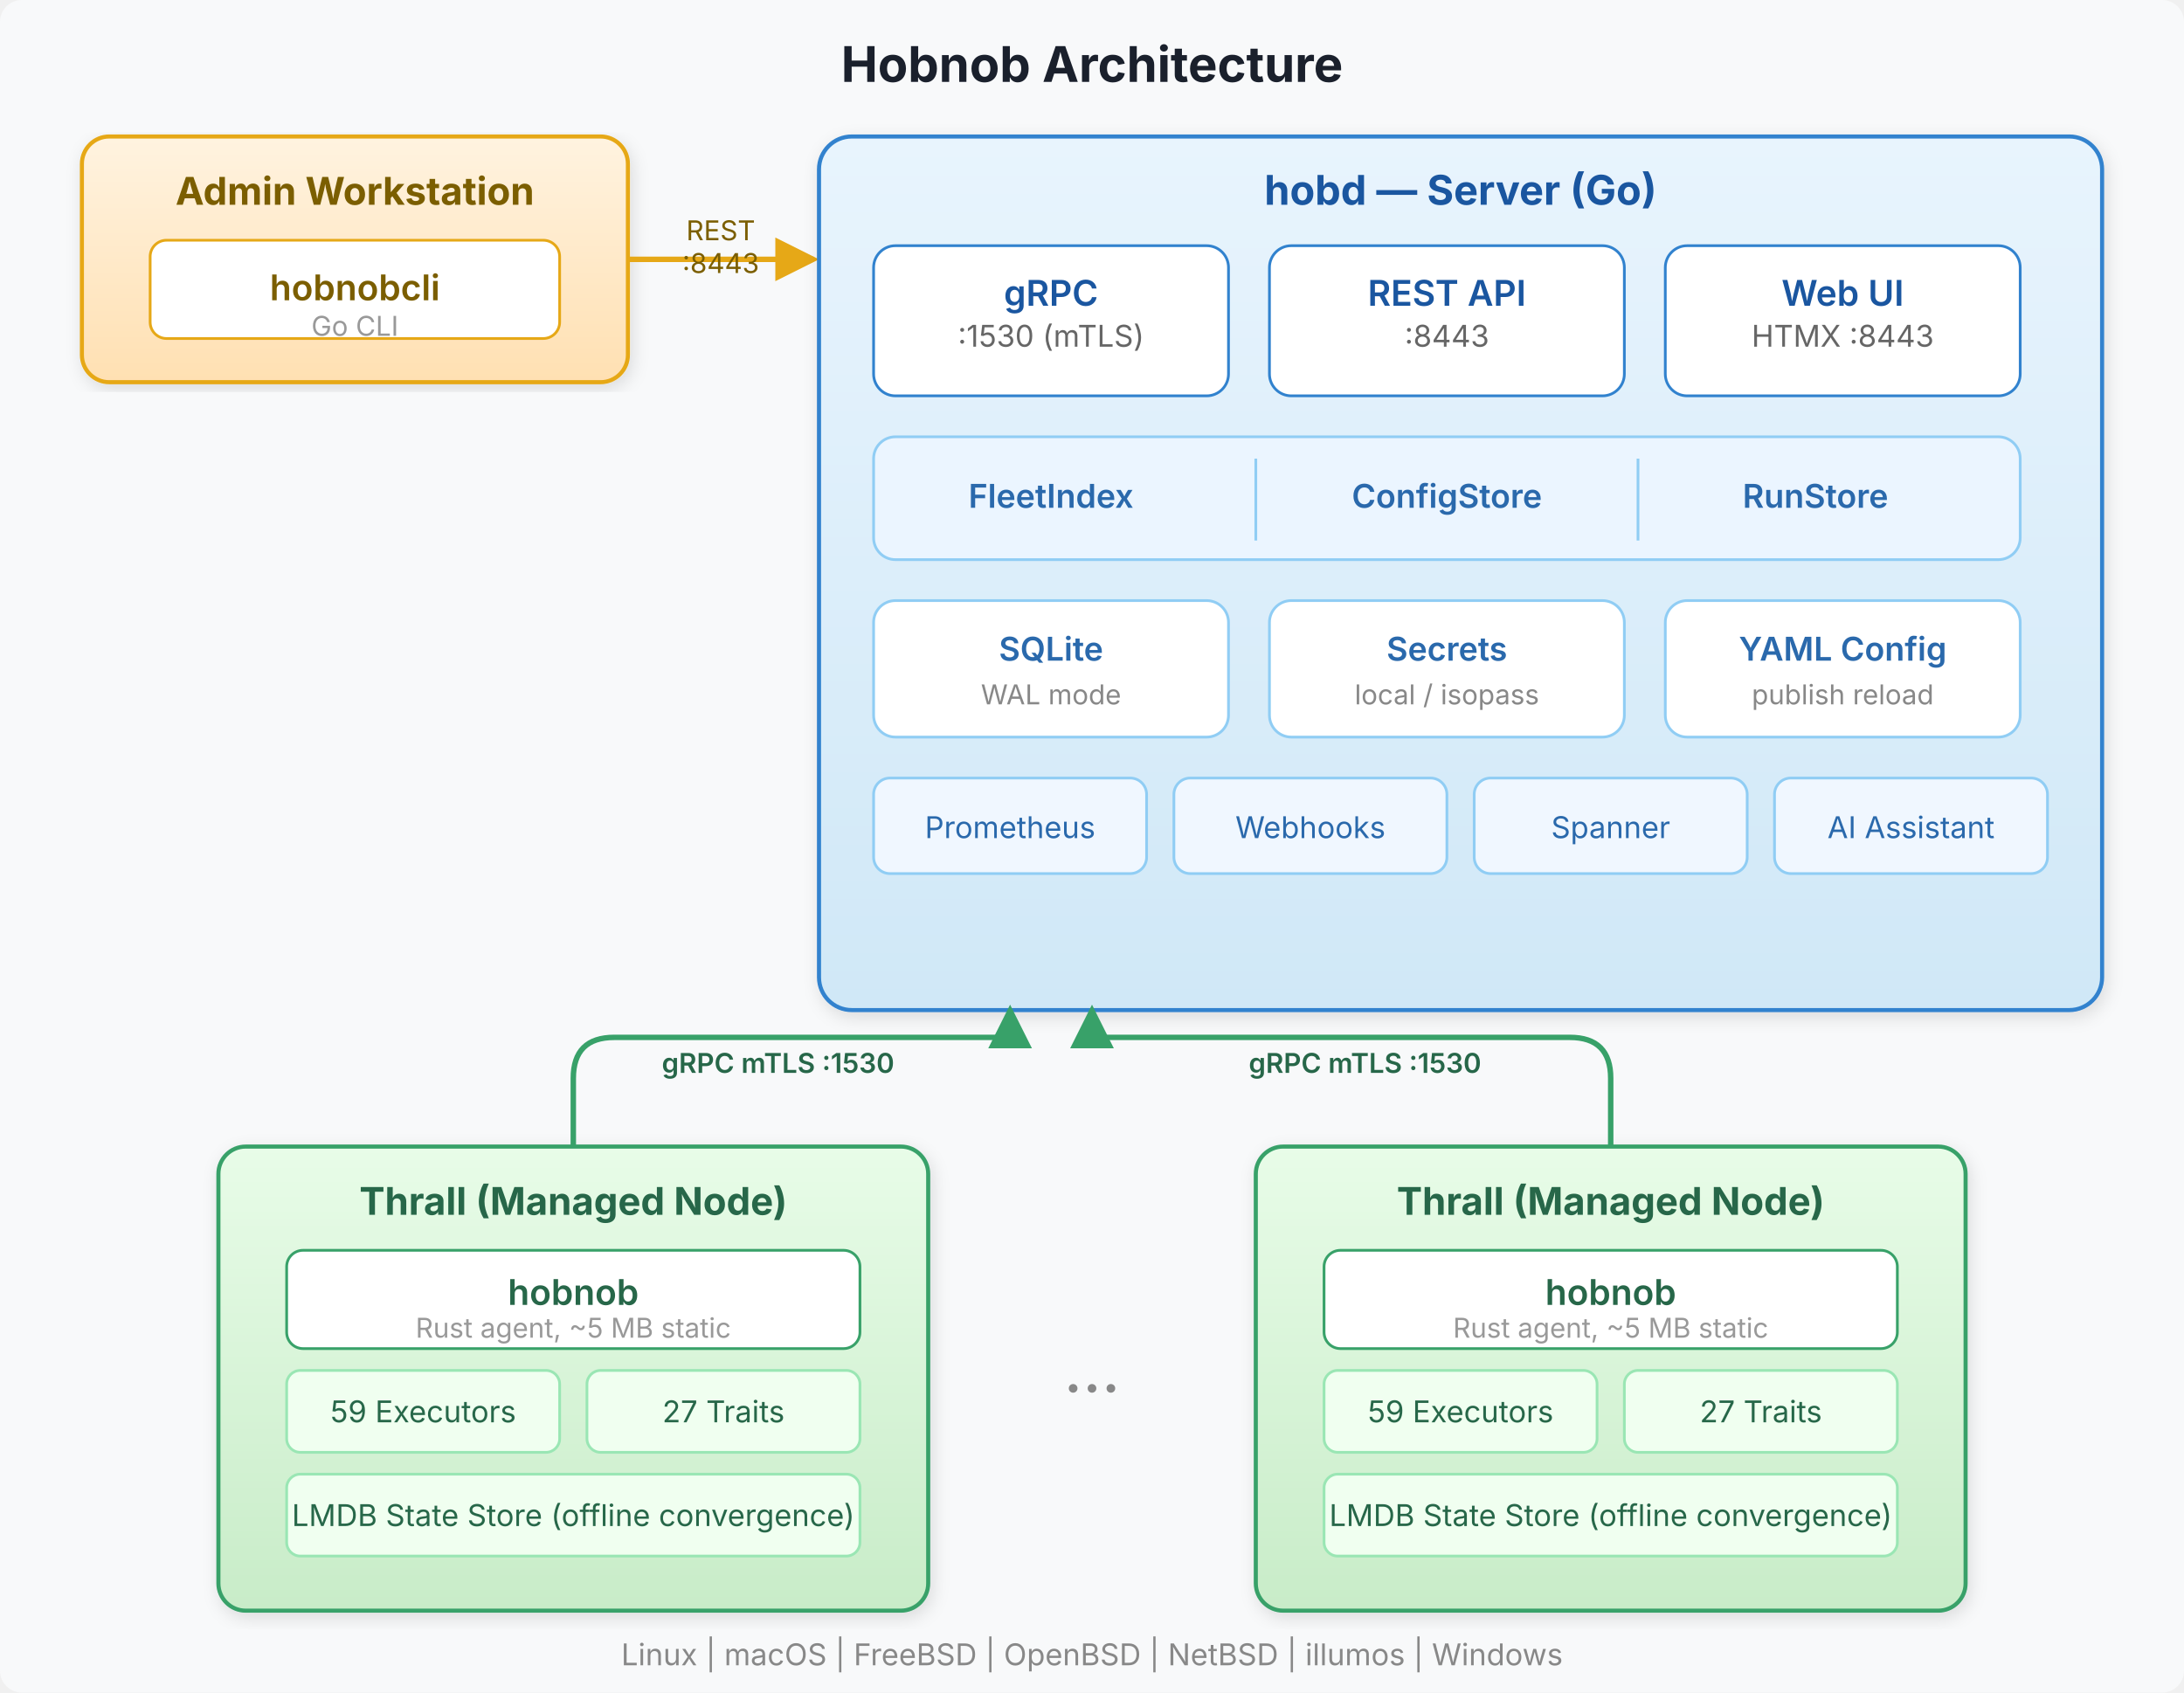
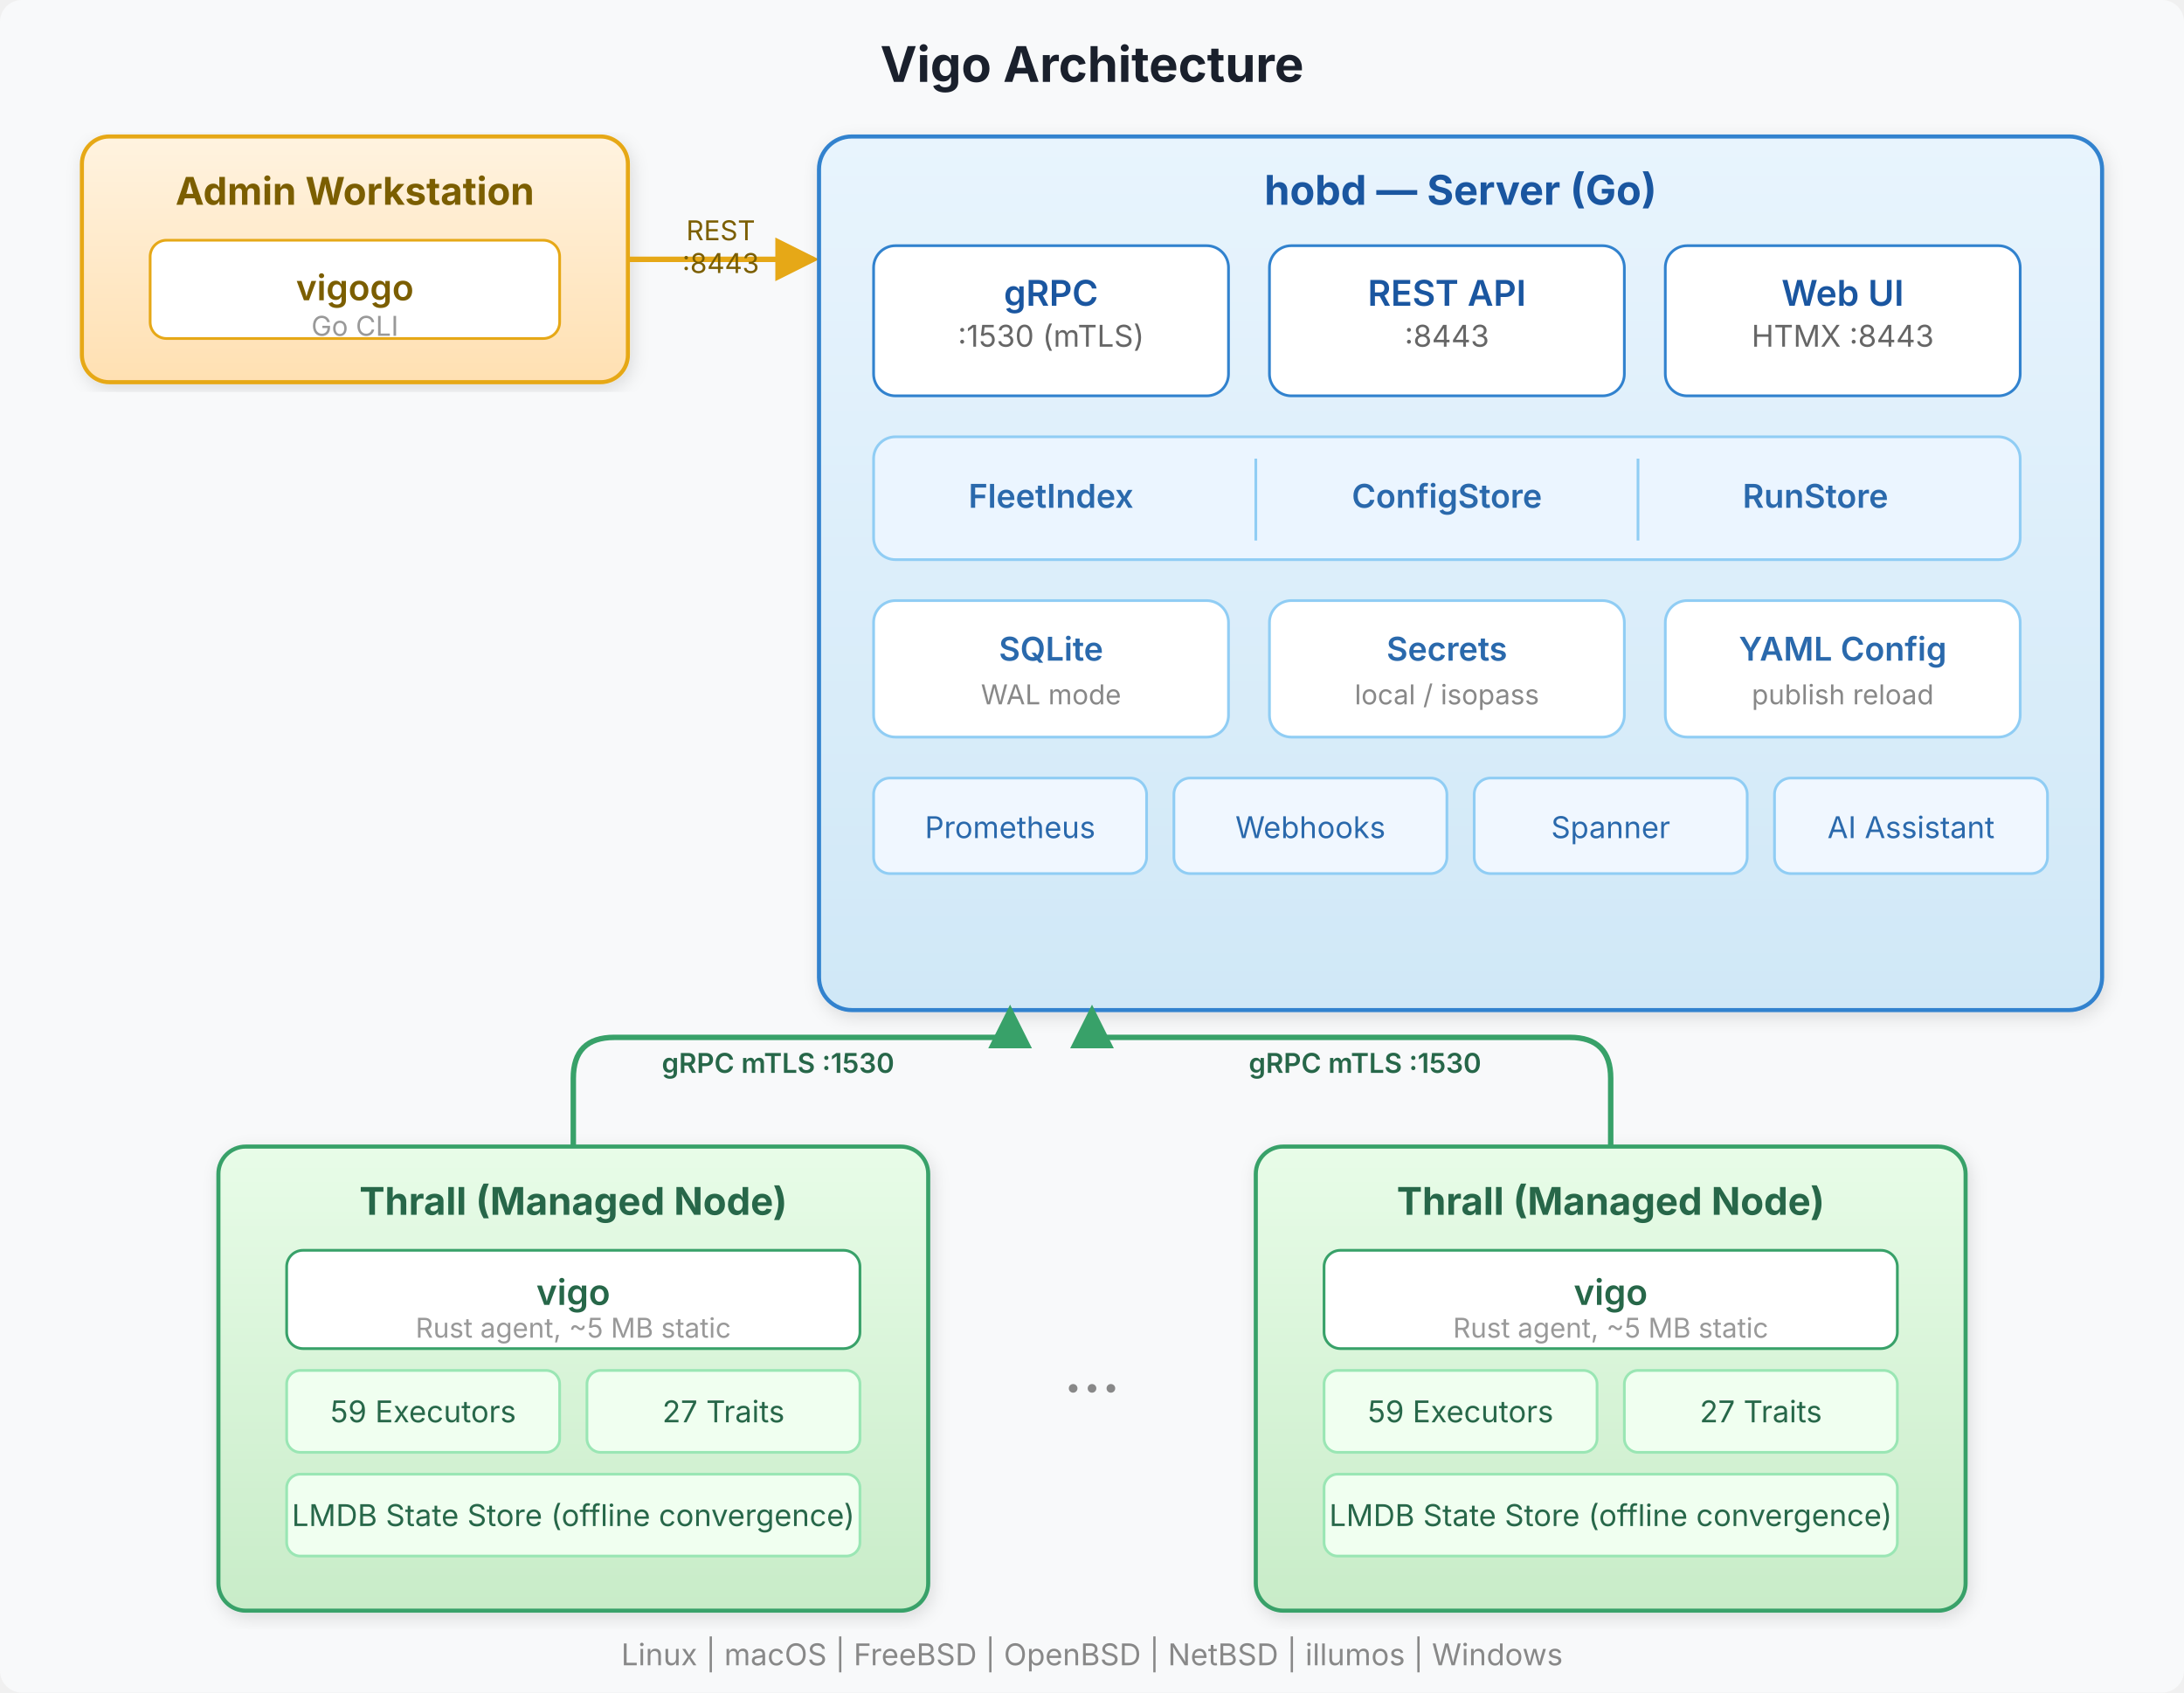
<svg xmlns="http://www.w3.org/2000/svg" viewBox="0 0 800 620" font-family="Inter, system-ui, sans-serif" font-size="13">
  <defs>
    <filter id="shadow" x="-4%" y="-4%" width="108%" height="108%">
      <feDropShadow dx="1" dy="2" stdDeviation="3" flood-opacity="0.12" />
    </filter>
    <linearGradient id="serverGrad" x1="0" y1="0" x2="0" y2="1">
      <stop offset="0%" stop-color="#e8f4fd" />
      <stop offset="100%" stop-color="#d0e8f7" />
    </linearGradient>
    <linearGradient id="thrallGrad" x1="0" y1="0" x2="0" y2="1">
      <stop offset="0%" stop-color="#e8fce8" />
      <stop offset="100%" stop-color="#c8ecc8" />
    </linearGradient>
    <linearGradient id="cliGrad" x1="0" y1="0" x2="0" y2="1">
      <stop offset="0%" stop-color="#fff3e0" />
      <stop offset="100%" stop-color="#ffe0b2" />
    </linearGradient>
  </defs>
  <rect width="800" height="620" fill="#f8f9fa" rx="8" />
-   <text x="400" y="30" text-anchor="middle" font-size="18" font-weight="700" fill="#1a202c">Hobnob Architecture</text>
+   <text x="400" y="30" text-anchor="middle" font-size="18" font-weight="700" fill="#1a202c">Vigo Architecture</text>
  <rect x="30" y="50" width="200" height="90" rx="10" fill="url(#cliGrad)" stroke="#e6a817" stroke-width="1.5" filter="url(#shadow)" />
  <text x="130" y="75" text-anchor="middle" font-weight="700" fill="#7b5e00" font-size="14">Admin Workstation</text>
  <rect x="55" y="88" width="150" height="36" rx="6" fill="#fff" stroke="#e6a817" stroke-width="1" />
-   <text x="130" y="110" text-anchor="middle" font-weight="600" fill="#7b5e00">hobnobcli</text>
+   <text x="130" y="110" text-anchor="middle" font-weight="600" fill="#7b5e00">vigogo</text>
  <text x="130" y="123" text-anchor="middle" font-size="10" fill="#999">Go CLI</text>
  <line x1="230" y1="95" x2="298" y2="95" stroke="#e6a817" stroke-width="2" marker-end="url(#arrowOrange)" />
  <text x="264" y="88" text-anchor="middle" font-size="10" fill="#7b5e00">REST</text>
  <text x="264" y="100" text-anchor="middle" font-size="10" fill="#7b5e00">:8443</text>
  <rect x="300" y="50" width="470" height="320" rx="12" fill="url(#serverGrad)" stroke="#3182ce" stroke-width="1.5" filter="url(#shadow)" />
  <text x="535" y="75" text-anchor="middle" font-weight="700" fill="#1a56a0" font-size="15">hobd — Server (Go)</text>
  <rect x="320" y="90" width="130" height="55" rx="8" fill="#fff" stroke="#3182ce" stroke-width="1" />
  <text x="385" y="112" text-anchor="middle" font-weight="600" fill="#1a56a0">gRPC</text>
  <text x="385" y="127" text-anchor="middle" font-size="11" fill="#666">:1530 (mTLS)</text>
  <rect x="465" y="90" width="130" height="55" rx="8" fill="#fff" stroke="#3182ce" stroke-width="1" />
  <text x="530" y="112" text-anchor="middle" font-weight="600" fill="#1a56a0">REST API</text>
  <text x="530" y="127" text-anchor="middle" font-size="11" fill="#666">:8443</text>
  <rect x="610" y="90" width="130" height="55" rx="8" fill="#fff" stroke="#3182ce" stroke-width="1" />
  <text x="675" y="112" text-anchor="middle" font-weight="600" fill="#1a56a0">Web UI</text>
  <text x="675" y="127" text-anchor="middle" font-size="11" fill="#666">HTMX :8443</text>
  <rect x="320" y="160" width="420" height="45" rx="8" fill="#ebf5ff" stroke="#90cdf4" stroke-width="1" />
  <text x="385" y="186" text-anchor="middle" font-weight="600" fill="#2a69ac" font-size="12">FleetIndex</text>
  <line x1="460" y1="168" x2="460" y2="198" stroke="#90cdf4" stroke-width="1" />
  <text x="530" y="186" text-anchor="middle" font-weight="600" fill="#2a69ac" font-size="12">ConfigStore</text>
  <line x1="600" y1="168" x2="600" y2="198" stroke="#90cdf4" stroke-width="1" />
  <text x="665" y="186" text-anchor="middle" font-weight="600" fill="#2a69ac" font-size="12">RunStore</text>
  <rect x="320" y="220" width="130" height="50" rx="8" fill="#fff" stroke="#90cdf4" stroke-width="1" />
  <text x="385" y="242" text-anchor="middle" font-weight="600" fill="#2a69ac" font-size="12">SQLite</text>
  <text x="385" y="258" text-anchor="middle" font-size="10" fill="#888">WAL mode</text>
  <rect x="465" y="220" width="130" height="50" rx="8" fill="#fff" stroke="#90cdf4" stroke-width="1" />
  <text x="530" y="242" text-anchor="middle" font-weight="600" fill="#2a69ac" font-size="12">Secrets</text>
  <text x="530" y="258" text-anchor="middle" font-size="10" fill="#888">local / isopass</text>
  <rect x="610" y="220" width="130" height="50" rx="8" fill="#fff" stroke="#90cdf4" stroke-width="1" />
  <text x="675" y="242" text-anchor="middle" font-weight="600" fill="#2a69ac" font-size="12">YAML Config</text>
  <text x="675" y="258" text-anchor="middle" font-size="10" fill="#888">publish reload</text>
  <rect x="320" y="285" width="100" height="35" rx="6" fill="#f0f7ff" stroke="#90cdf4" stroke-width="1" />
  <text x="370" y="307" text-anchor="middle" font-size="11" fill="#2a69ac">Prometheus</text>
  <rect x="430" y="285" width="100" height="35" rx="6" fill="#f0f7ff" stroke="#90cdf4" stroke-width="1" />
  <text x="480" y="307" text-anchor="middle" font-size="11" fill="#2a69ac">Webhooks</text>
  <rect x="540" y="285" width="100" height="35" rx="6" fill="#f0f7ff" stroke="#90cdf4" stroke-width="1" />
  <text x="590" y="307" text-anchor="middle" font-size="11" fill="#2a69ac">Spanner</text>
  <rect x="650" y="285" width="100" height="35" rx="6" fill="#f0f7ff" stroke="#90cdf4" stroke-width="1" />
  <text x="700" y="307" text-anchor="middle" font-size="11" fill="#2a69ac">AI Assistant</text>
  <rect x="80" y="420" width="260" height="170" rx="10" fill="url(#thrallGrad)" stroke="#38a169" stroke-width="1.5" filter="url(#shadow)" />
  <text x="210" y="445" text-anchor="middle" font-weight="700" fill="#276749" font-size="14">Thrall (Managed Node)</text>
  <rect x="105" y="458" width="210" height="36" rx="6" fill="#fff" stroke="#38a169" stroke-width="1" />
-   <text x="210" y="478" text-anchor="middle" font-weight="600" fill="#276749">hobnob</text>
+   <text x="210" y="478" text-anchor="middle" font-weight="600" fill="#276749">vigo</text>
  <text x="210" y="490" text-anchor="middle" font-size="10" fill="#999">Rust agent, ~5 MB static</text>
  <rect x="105" y="502" width="100" height="30" rx="5" fill="#f0fff0" stroke="#9ae6b4" stroke-width="1" />
  <text x="155" y="521" text-anchor="middle" font-size="11" fill="#276749">59 Executors</text>
  <rect x="215" y="502" width="100" height="30" rx="5" fill="#f0fff0" stroke="#9ae6b4" stroke-width="1" />
  <text x="265" y="521" text-anchor="middle" font-size="11" fill="#276749">27 Traits</text>
  <rect x="105" y="540" width="210" height="30" rx="5" fill="#f0fff0" stroke="#9ae6b4" stroke-width="1" />
  <text x="210" y="559" text-anchor="middle" font-size="11" fill="#276749">LMDB State Store (offline convergence)</text>
  <rect x="460" y="420" width="260" height="170" rx="10" fill="url(#thrallGrad)" stroke="#38a169" stroke-width="1.5" filter="url(#shadow)" />
  <text x="590" y="445" text-anchor="middle" font-weight="700" fill="#276749" font-size="14">Thrall (Managed Node)</text>
  <rect x="485" y="458" width="210" height="36" rx="6" fill="#fff" stroke="#38a169" stroke-width="1" />
-   <text x="590" y="478" text-anchor="middle" font-weight="600" fill="#276749">hobnob</text>
+   <text x="590" y="478" text-anchor="middle" font-weight="600" fill="#276749">vigo</text>
  <text x="590" y="490" text-anchor="middle" font-size="10" fill="#999">Rust agent, ~5 MB static</text>
  <rect x="485" y="502" width="100" height="30" rx="5" fill="#f0fff0" stroke="#9ae6b4" stroke-width="1" />
  <text x="535" y="521" text-anchor="middle" font-size="11" fill="#276749">59 Executors</text>
  <rect x="595" y="502" width="100" height="30" rx="5" fill="#f0fff0" stroke="#9ae6b4" stroke-width="1" />
  <text x="645" y="521" text-anchor="middle" font-size="11" fill="#276749">27 Traits</text>
  <rect x="485" y="540" width="210" height="30" rx="5" fill="#f0fff0" stroke="#9ae6b4" stroke-width="1" />
  <text x="590" y="559" text-anchor="middle" font-size="11" fill="#276749">LMDB State Store (offline convergence)</text>
  <text x="400" y="510" text-anchor="middle" font-size="24" fill="#888">...</text>
  <path d="M 210 420 L 210 395 Q 210 380 225 380 L 370 380 L 370 370" fill="none" stroke="#38a169" stroke-width="2" marker-end="url(#arrowGreen)" />
  <path d="M 590 420 L 590 395 Q 590 380 575 380 L 400 380 L 400 370" fill="none" stroke="#38a169" stroke-width="2" marker-end="url(#arrowGreen)" />
  <text x="285" y="393" text-anchor="middle" font-size="10" fill="#276749" font-weight="600">gRPC mTLS :1530</text>
  <text x="500" y="393" text-anchor="middle" font-size="10" fill="#276749" font-weight="600">gRPC mTLS :1530</text>
  <defs>
    <marker id="arrowGreen" markerWidth="8" markerHeight="8" refX="7" refY="4" orient="auto">
      <path d="M 0 0 L 8 4 L 0 8 Z" fill="#38a169" />
    </marker>
    <marker id="arrowOrange" markerWidth="8" markerHeight="8" refX="7" refY="4" orient="auto">
      <path d="M 0 0 L 8 4 L 0 8 Z" fill="#e6a817" />
    </marker>
  </defs>
  <text x="400" y="610" text-anchor="middle" font-size="11" fill="#888">Linux | macOS | FreeBSD | OpenBSD | NetBSD | illumos | Windows</text>
</svg>
